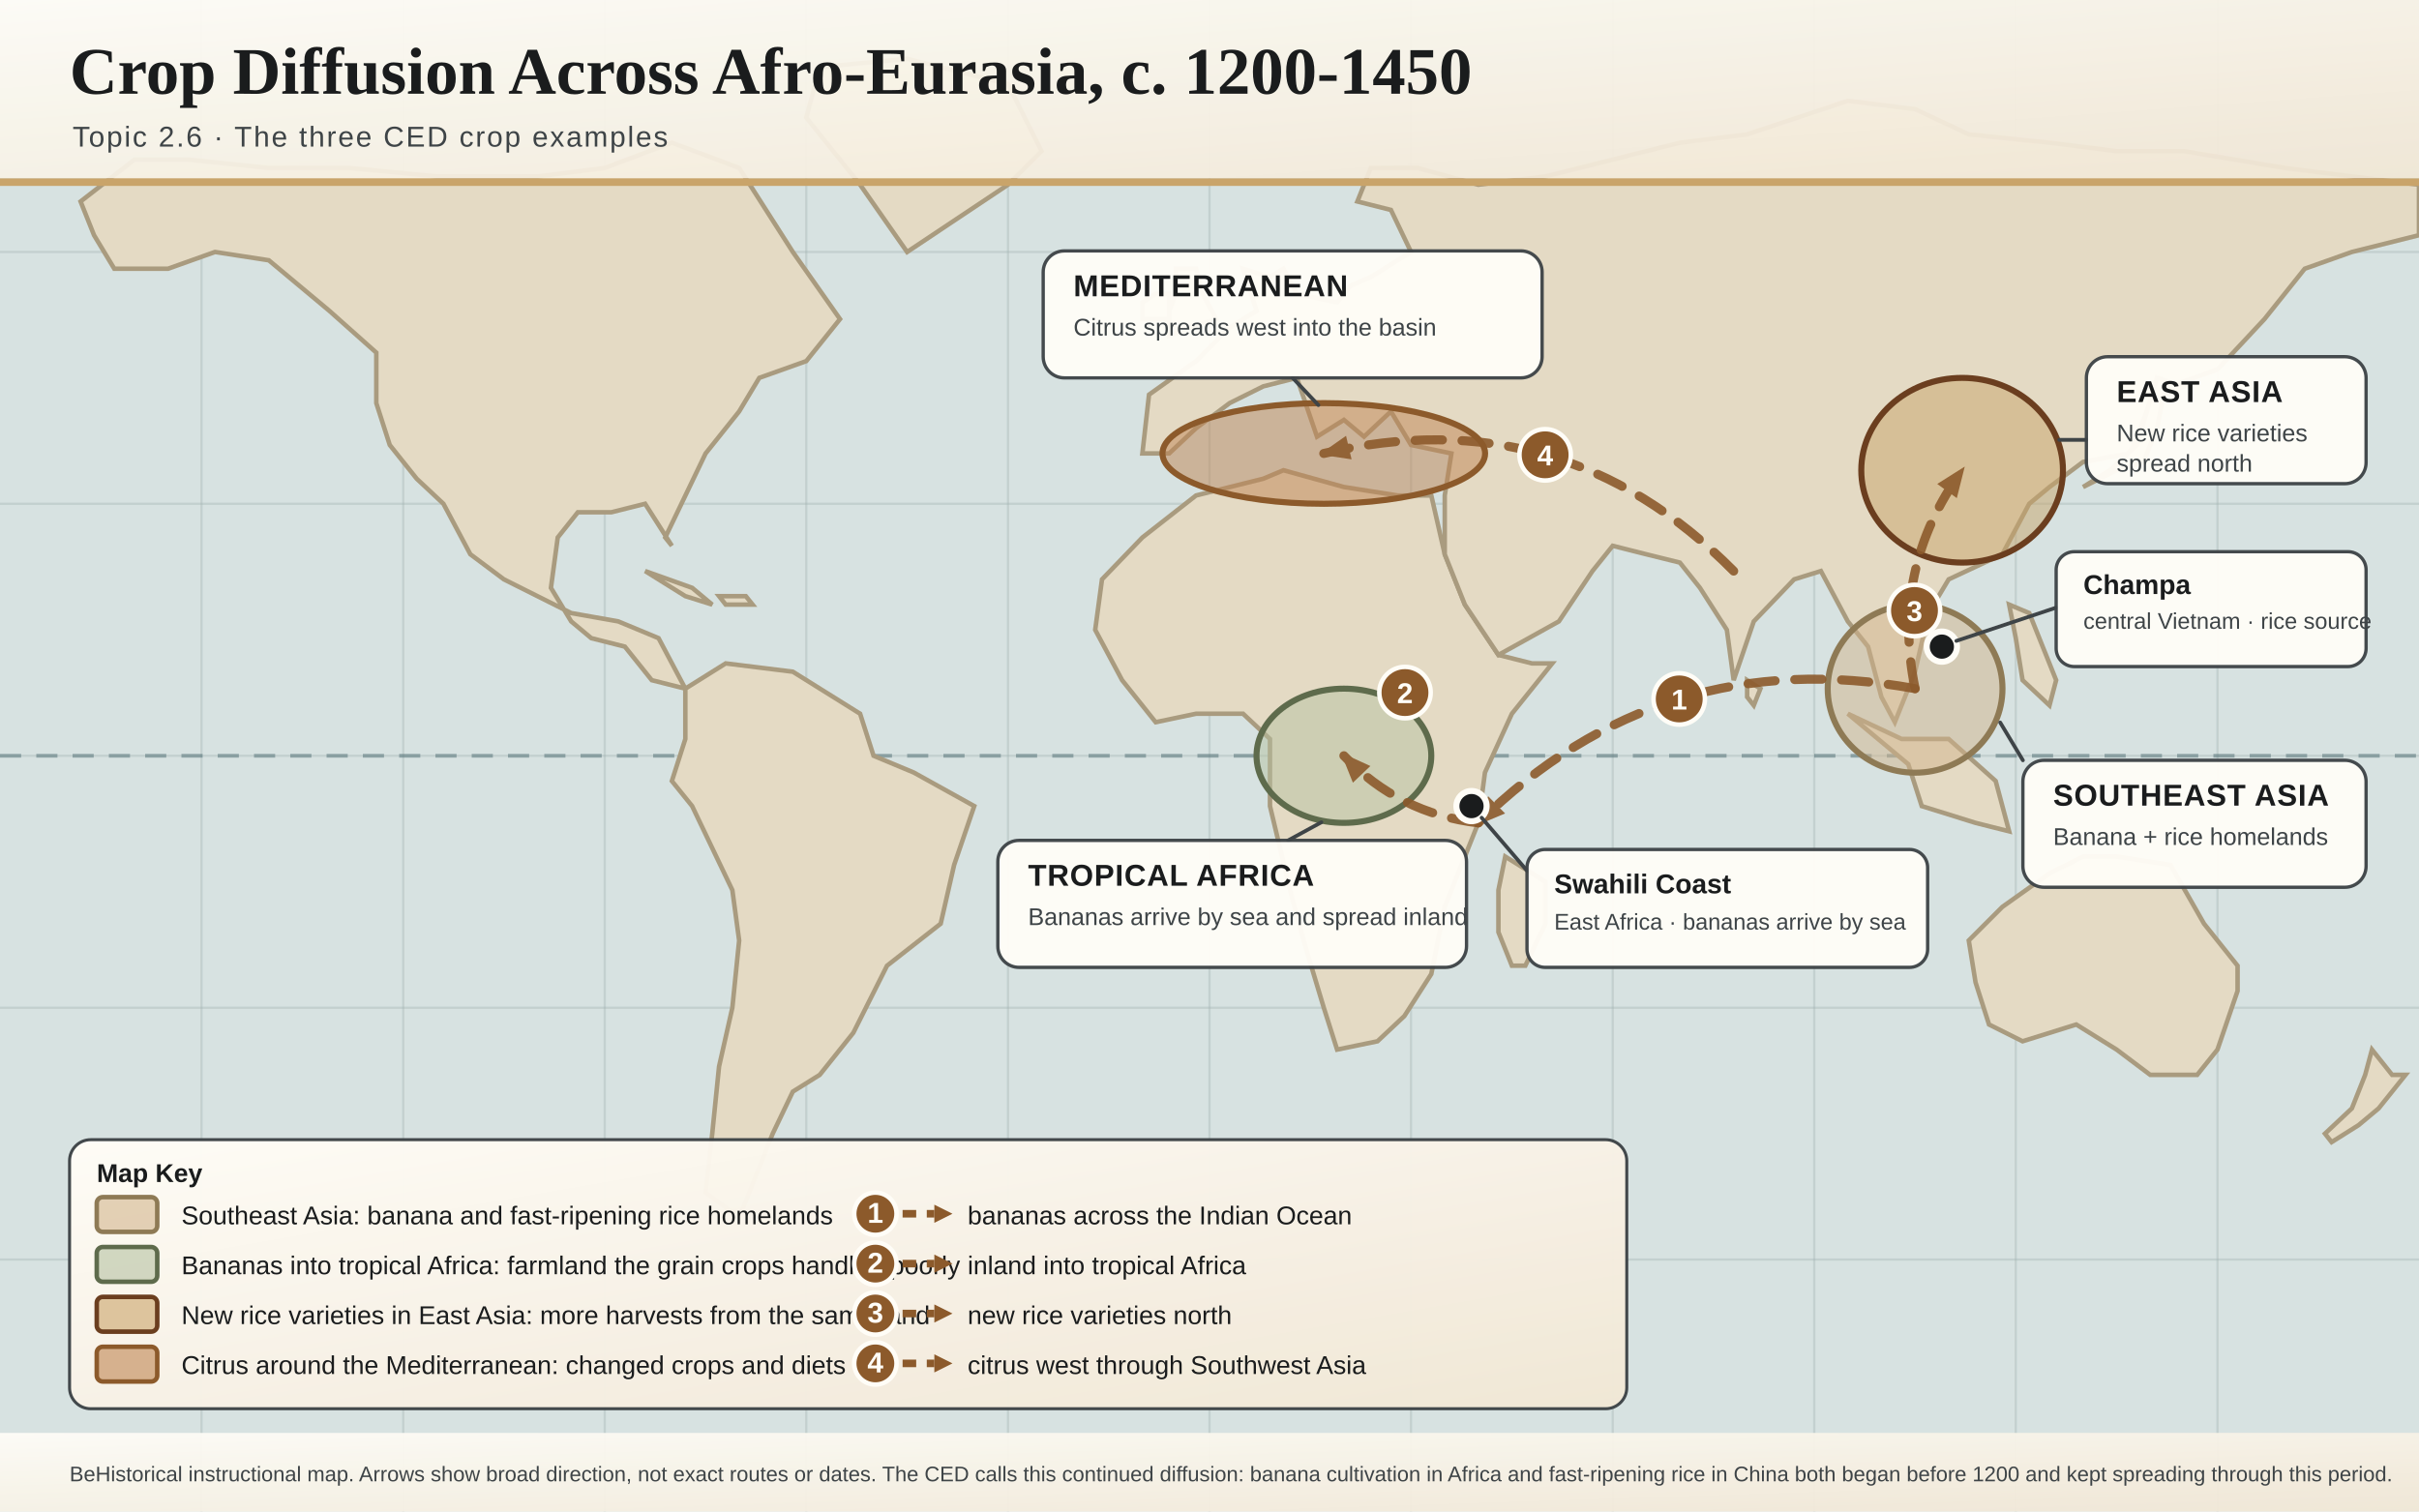
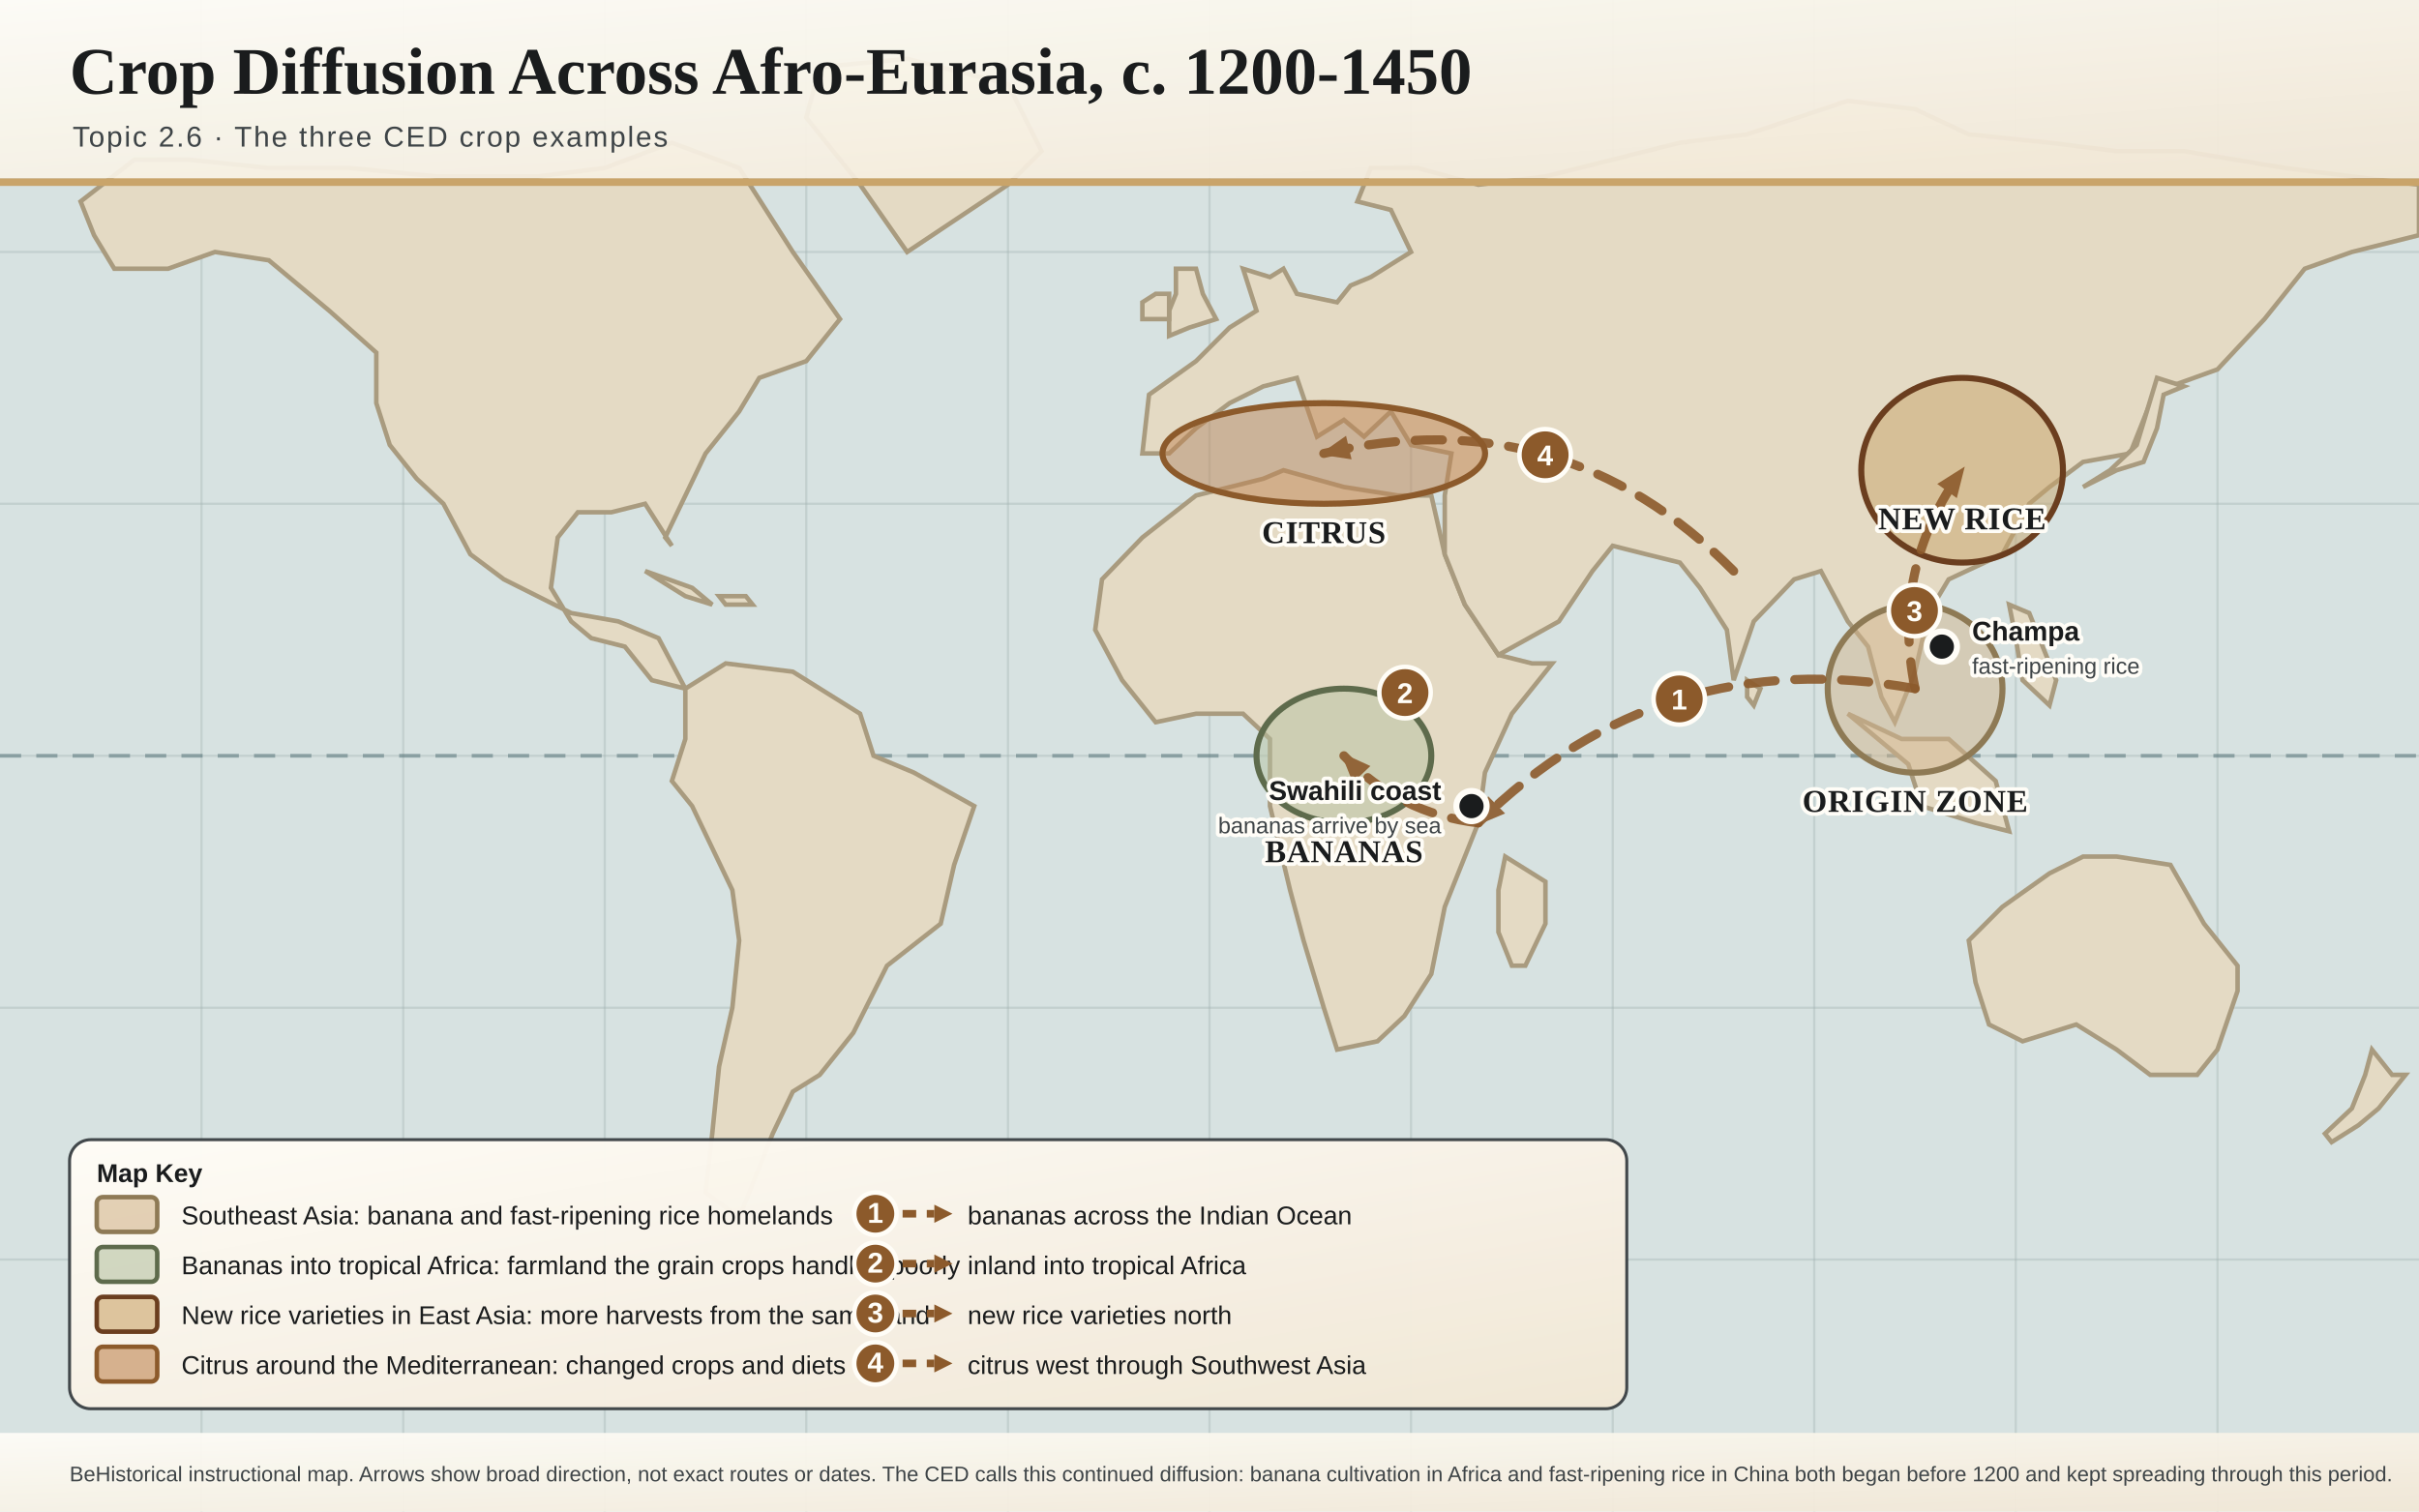
<svg xmlns="http://www.w3.org/2000/svg" width="1600" height="1000" viewBox="0 0 1600 1000" preserveAspectRatio="xMidYMid meet" role="img" aria-labelledby="map-title map-desc">
  <defs>
    <linearGradient id="paper" x1="0" x2="1" y1="0" y2="1">
      <stop offset="0" stop-color="#FFFDF7" />
      <stop offset="1" stop-color="#F1E7D5" />
    </linearGradient>
    <marker id="arrow" markerWidth="20" markerHeight="16" refX="17" refY="8" orient="auto" markerUnits="userSpaceOnUse">
      <path d="M0,0 L20,8 L0,16 Z" fill="#8C5A2B" />
    </marker>
    <style>
      .title{font-family:Georgia,'Times New Roman',serif;font-weight:700;font-size:44px;fill:#1A1C1D}
      .subtitle{font-family:Arial,Helvetica,sans-serif;font-size:19px;fill:#3E4447;letter-spacing:1.2px;text-transform:uppercase}
      .region{font-family:Georgia,'Times New Roman',serif;font-weight:700;font-size:21px;letter-spacing:.5px}
      .place{font-family:Arial,Helvetica,sans-serif;font-weight:700;font-size:18px;fill:#1A1C1D}
      .placenote{font-family:Arial,Helvetica,sans-serif;font-size:15px;fill:#3E4447}
      .small{font-family:Arial,Helvetica,sans-serif;font-size:17px;fill:#1A1C1D}
      .tiny{font-family:Arial,Helvetica,sans-serif;font-size:14px;fill:#3E4447}
      .badgenum{font-family:Arial,Helvetica,sans-serif;font-weight:700;font-size:19px;fill:#FFFDF7}
      .badge{fill:#8C5A2B;stroke:#FFFDF7;stroke-width:3}
      .halo{paint-order:stroke;stroke:#FFFDF7;stroke-width:5;stroke-linejoin:round}
      .city{fill:#1A1C1D;stroke:#FFFDF7;stroke-width:4}
      .flow{fill:none;stroke:#8C5A2B;stroke-width:6;stroke-linecap:round;opacity:.9}
-       .callout{fill:#FFFDF7;stroke:#3E4447;stroke-width:2.2;opacity:.96}
-       .calloutTitle{font-family:Arial,Helvetica,sans-serif;font-weight:800;font-size:20px;fill:#1A1C1D;letter-spacing:.5px}
-       .calloutText{font-family:Arial,Helvetica,sans-serif;font-size:16px;fill:#3E4447}
-       .leader{fill:none;stroke:#3E4447;stroke-width:2.5;stroke-linecap:round;stroke-linejoin:round}
      #land path{fill:#E4DAC4;stroke:#A99B7F;stroke-width:3}
      #graticule line{stroke:#9FB0AE;stroke-width:1.5;opacity:.35}
    </style>
  </defs>
  <rect width="1600" height="1000" fill="#D7E2E1" />
  <g id="graticule">
    <line x1="133.3" y1="0" x2="133.3" y2="1000" />
    <line x1="266.7" y1="0" x2="266.7" y2="1000" />
    <line x1="400.0" y1="0" x2="400.0" y2="1000" />
    <line x1="533.3" y1="0" x2="533.3" y2="1000" />
    <line x1="666.7" y1="0" x2="666.7" y2="1000" />
    <line x1="800.0" y1="0" x2="800.0" y2="1000" />
    <line x1="933.3" y1="0" x2="933.3" y2="1000" />
    <line x1="1066.7" y1="0" x2="1066.7" y2="1000" />
    <line x1="1200.0" y1="0" x2="1200.0" y2="1000" />
    <line x1="1333.3" y1="0" x2="1333.3" y2="1000" />
    <line x1="1466.7" y1="0" x2="1466.7" y2="1000" />
    <line x1="0" y1="833.3" x2="1600" y2="833.3" />
    <line x1="0" y1="666.7" x2="1600" y2="666.7" />
    <line x1="0" y1="500.0" x2="1600" y2="500.0" />
    <line x1="0" y1="333.3" x2="1600" y2="333.3" />
    <line x1="0" y1="166.7" x2="1600" y2="166.7" />
  </g>
  <line x1="0" y1="500.0" x2="1600" y2="500.0" stroke="#4E6B72" stroke-width="2.5" stroke-dasharray="14 10" opacity=".5" />
  <g id="land">
    <path id="land-greenland" d="M600.0,166.7 L666.7,122.2 L688.9,100.0 L666.7,55.6 L600.0,38.9 L542.2,44.4 L533.3,77.8 L568.9,122.2 L600.0,166.7 Z" />
    <path id="land-northAmerica" d="M53.3,133.3 L88.9,105.6 L124.4,105.6 L177.8,111.1 L231.1,111.1 L288.9,116.7 L355.6,116.7 L400.0,111.1 L444.4,94.4 L488.9,111.1 L524.4,166.7 L555.6,211.1 L533.3,238.9 L502.2,250.0 L488.9,272.2 L466.7,300.0 L440.0,355.6 L444.4,361.1 L426.7,333.3 L404.4,338.9 L382.2,338.9 L368.9,355.6 L364.4,388.9 L377.8,411.1 L391.1,422.2 L413.3,427.8 L431.1,450.0 L453.3,455.6 L435.6,422.2 L408.9,411.1 L377.8,405.6 L333.3,383.3 L311.1,366.7 L293.3,333.3 L275.6,316.7 L257.8,294.4 L248.9,266.7 L248.9,233.3 L217.8,205.6 L177.8,172.2 L142.2,166.7 L111.1,177.8 L75.6,177.8 L62.2,155.6 L53.3,133.3 Z" />
    <path id="land-southAmerica" d="M453.3,455.6 L480.0,438.9 L524.4,444.4 L568.9,472.2 L577.8,500.0 L604.4,511.1 L644.4,533.3 L631.1,572.2 L622.2,611.1 L586.7,638.9 L564.4,683.3 L542.2,711.1 L524.4,722.2 L511.1,750.0 L497.8,783.3 L488.9,805.6 L466.7,788.9 L471.1,750.0 L475.6,705.6 L484.4,666.7 L488.9,622.2 L484.4,588.9 L457.8,533.3 L444.4,516.7 L453.3,488.9 L453.3,455.6 Z" />
    <path id="land-africa" d="M724.4,416.7 L728.9,383.3 L755.6,355.6 L791.1,327.8 L835.6,316.7 L848.9,311.1 L888.9,322.2 L924.4,327.8 L946.7,327.8 L955.6,366.7 L968.9,400.0 L991.1,433.3 L1013.3,438.9 L1026.7,438.9 L1000.0,472.2 L982.2,511.1 L977.8,544.4 L955.6,600.0 L946.7,644.4 L928.9,672.2 L911.1,688.9 L884.4,694.4 L875.6,666.7 L862.2,622.2 L853.3,588.9 L840.0,533.3 L840.0,488.9 L822.2,472.2 L791.1,472.2 L764.4,477.8 L742.2,450.0 L724.4,416.7 Z" />
    <path id="land-eurasia" d="M755.6,300.0 L760.0,261.1 L791.1,238.9 L813.3,216.7 L831.1,205.6 L822.2,177.8 L840.0,183.3 L848.9,177.8 L857.8,194.4 L884.4,200.0 L893.3,188.9 L906.7,183.3 L924.4,172.2 L933.3,166.7 L920.0,138.9 L897.8,133.3 L906.7,111.1 L937.8,111.1 L977.8,122.2 L1022.2,116.7 L1066.7,105.6 L1111.1,94.4 L1155.6,88.9 L1222.2,66.7 L1266.7,72.2 L1302.2,88.9 L1355.6,94.4 L1400.0,100.0 L1444.4,100.0 L1511.1,111.1 L1555.6,116.7 L1600.0,122.2 L1600.0,155.6 L1555.6,166.7 L1524.4,177.8 L1497.8,211.1 L1466.7,244.4 L1435.6,255.6 L1422.2,266.7 L1408.9,300.0 L1377.8,305.6 L1355.6,322.2 L1342.2,333.3 L1324.4,366.7 L1288.9,383.3 L1275.6,405.6 L1266.7,444.4 L1253.3,477.8 L1244.4,461.1 L1235.6,427.8 L1222.2,411.1 L1204.4,377.8 L1186.7,383.3 L1160.0,411.1 L1146.7,450.0 L1142.2,416.7 L1124.4,388.9 L1111.1,372.2 L1088.9,366.7 L1066.7,361.1 L1053.3,377.8 L1031.1,411.1 L991.1,433.3 L968.9,400.0 L955.6,366.7 L955.6,327.8 L960.0,300.0 L933.3,294.4 L920.0,272.2 L902.2,288.9 L888.9,277.8 L871.1,288.9 L857.8,250.0 L835.6,255.6 L813.3,266.7 L791.1,283.3 L773.3,300.0 L755.6,300.0 Z" />
    <path id="land-britain" d="M773.3,222.2 L786.7,216.7 L804.4,211.1 L795.6,194.4 L791.1,177.8 L777.8,177.8 L777.8,194.4 L773.3,205.6 L773.3,222.2 Z" />
    <path id="land-ireland" d="M755.6,211.1 L773.3,211.1 L773.3,194.4 L764.4,194.4 L755.6,200.0 L755.6,211.1 Z" />
    <path id="land-japan" d="M1377.8,322.2 L1400.0,311.1 L1417.8,305.6 L1426.7,283.3 L1431.1,261.1 L1444.4,255.6 L1426.7,250.0 L1413.3,294.4 L1395.6,311.1 L1377.8,322.2 Z" />
    <path id="land-indonesia" d="M1222.2,472.2 L1262.2,505.6 L1271.1,533.3 L1306.7,544.4 L1328.9,550.0 L1320.0,516.7 L1288.9,488.9 L1257.8,488.9 L1222.2,472.2 Z" />
    <path id="land-philippines" d="M1328.9,400.0 L1342.2,405.6 L1351.1,427.8 L1360.0,450.0 L1355.6,466.7 L1337.8,450.0 L1333.3,422.2 L1328.9,400.0 Z" />
    <path id="land-australia" d="M1302.2,622.2 L1306.7,650.0 L1315.6,677.8 L1337.8,688.9 L1373.3,677.8 L1400.0,694.4 L1422.2,711.1 L1453.3,711.1 L1466.7,694.4 L1480.0,655.6 L1480.0,638.9 L1457.8,611.1 L1435.6,572.2 L1400.0,566.7 L1377.8,566.7 L1355.6,577.8 L1324.4,600.0 L1302.2,622.2 Z" />
    <path id="land-newZealand" d="M1568.9,694.4 L1582.2,711.1 L1591.1,711.1 L1573.3,733.3 L1560.0,744.4 L1542.2,755.6 L1537.8,750.0 L1555.6,733.3 L1564.4,711.1 L1568.9,694.4 Z" />
    <path id="land-madagascar" d="M995.6,566.7 L1022.2,583.3 L1022.2,611.1 L1008.9,638.9 L1000.0,638.9 L991.1,616.7 L991.1,588.9 L995.6,566.7 Z" />
    <path id="land-cuba" d="M426.7,377.8 L457.8,388.9 L471.1,400.0 L453.3,394.4 L426.7,377.8 Z" />
    <path id="land-hispaniola" d="M475.6,394.4 L493.3,394.4 L497.8,400.0 L480.0,400.0 L475.6,394.4 Z" />
    <path id="land-sriLanka" d="M1155.6,450.0 L1164.4,455.6 L1160.0,466.7 L1155.6,461.1 L1155.6,450.0 Z" />
  </g>
  <g id="highlights">
    <ellipse cx="1266.7" cy="455.6" rx="57.8" ry="55.6" fill="#D2B48C" fill-opacity="0.5" stroke="#8E7A55" stroke-width="4" />
    <ellipse cx="888.9" cy="500.0" rx="57.8" ry="44.4" fill="#B6C2A2" fill-opacity="0.5" stroke="#5E6B4C" stroke-width="4" />
    <ellipse cx="1297.8" cy="311.1" rx="66.7" ry="61.1" fill="#C9A46A" fill-opacity="0.5" stroke="#6B3E1F" stroke-width="4" />
    <ellipse cx="875.6" cy="300.0" rx="106.7" ry="33.3" fill="#C08552" fill-opacity="0.5" stroke="#8C5A2B" stroke-width="4" />
  </g>
-   <g id="region-callouts">
-     <path class="leader" d="M855,250 L872,268" />
-     <rect class="callout" x="690" y="166" width="330" height="84" rx="14" />
-     <text class="calloutTitle" x="710" y="196">MEDITERRANEAN</text>
-     <text class="calloutText" x="710" y="222">Citrus spreads west into the basin</text>
-     <path class="leader" d="M1362,291 L1380,291" />
-     <rect class="callout" x="1380" y="236" width="185" height="84" rx="14" />
-     <text class="calloutTitle" x="1400" y="266">EAST ASIA</text>
-     <text class="calloutText" x="1400" y="292">New rice varieties</text>
-     <text class="calloutText" x="1400" y="312">spread north</text>
-     <path class="leader" d="M874,544 L852,556" />
-     <rect class="callout" x="660" y="556" width="310" height="84" rx="14" />
-     <text class="calloutTitle" x="680" y="586">TROPICAL AFRICA</text>
-     <text class="calloutText" x="680" y="612">Bananas arrive by sea and spread inland</text>
-     <path class="leader" d="M1323,478 L1338,503" />
-     <rect class="callout" x="1338" y="503" width="227" height="84" rx="14" />
-     <text class="calloutTitle" x="1358" y="533">SOUTHEAST ASIA</text>
-     <text class="calloutText" x="1358" y="559">Banana + rice homelands</text>
-   </g>
  <g id="flows">
    <path class="flow" d="M1266.7,455.6 Q1099.1,424.9 977.8,544.4" stroke-dasharray="18 13" marker-end="url(#arrow)" />
    <circle class="badge" cx="1110.7" cy="462.4" r="17" />
    <text class="badgenum" x="1110.7" y="469.4" text-anchor="middle">1</text>
    <path class="flow" d="M977.8,544.4 Q925.3,538.2 888.9,500.0" stroke-dasharray="18 13" marker-end="url(#arrow)" />
    <circle class="badge" cx="929.3" cy="458.2" r="17" />
    <text class="badgenum" x="929.3" y="465.2" text-anchor="middle">2</text>
    <path class="flow" d="M1266.7,455.6 Q1250.4,376.5 1297.8,311.1" stroke-dasharray="18 13" marker-end="url(#arrow)" />
    <circle class="badge" cx="1266.3" cy="403.9" r="17" />
    <text class="badgenum" x="1266.3" y="410.9" text-anchor="middle">3</text>
    <path class="flow" d="M1146.7,377.8 Q1032.9,263.0 875.6,300.0" stroke-dasharray="18 13" marker-end="url(#arrow)" />
    <circle class="badge" cx="1022.0" cy="300.9" r="17" />
    <text class="badgenum" x="1022.0" y="307.9" text-anchor="middle">4</text>
  </g>
+   <g id="region-labels">
+     <text class="region halo" x="1266.7" y="537.1" text-anchor="middle" fill="#1A1C1D">
+       <tspan x="1266.7" dy="0">ORIGIN ZONE</tspan>
+     </text>
+     <text class="region halo" x="888.9" y="570.4" text-anchor="middle" fill="#1A1C1D">
+       <tspan x="888.9" dy="0">BANANAS</tspan>
+     </text>
+     <text class="region halo" x="1297.8" y="350.2" text-anchor="middle" fill="#1A1C1D">
+       <tspan x="1297.8" dy="0">NEW RICE</tspan>
+     </text>
+     <text class="region halo" x="875.6" y="359.3" text-anchor="middle" fill="#1A1C1D">
+       <tspan x="875.6" dy="0">CITRUS</tspan>
+     </text>
+   </g>
  <g id="places">
    <circle class="city" cx="1284.4" cy="427.8" r="10" />
-     <path class="leader" d="M1294,424 L1360,402" />
-     <rect class="callout" x="1360" y="365" width="205" height="76" rx="12" />
-     <text class="place" x="1378" y="393">Champa</text>
-     <text class="placenote" x="1378" y="416">central Vietnam · rice source</text>
+     <text class="place halo" x="1304.4" y="423.8" text-anchor="start">Champa</text>
+     <text class="placenote halo" x="1304.4" y="445.8" text-anchor="start">fast-ripening rice</text>
    <circle class="city" cx="973.3" cy="533.3" r="10" />
-     <path class="leader" d="M980,541 L1010,576" />
-     <rect class="callout" x="1010" y="562" width="265" height="78" rx="12" />
-     <text class="place" x="1028" y="591">Swahili Coast</text>
-     <text class="placenote" x="1028" y="615">East Africa · bananas arrive by sea</text>
+     <text class="place halo" x="953.3" y="529.3" text-anchor="end">Swahili coast</text>
+     <text class="placenote halo" x="953.3" y="551.3" text-anchor="end">bananas arrive by sea</text>
  </g>
  <g id="titleband">
    <rect x="0" y="0" width="1600" height="118" fill="url(#paper)" opacity=".93" />
    <rect x="0" y="118" width="1600" height="5" fill="#C9A46A" />
    <text class="title" x="46" y="62">Crop Diffusion Across Afro-Eurasia, c. 1200-1450</text>
    <text class="subtitle" x="48" y="97">Topic 2.6 · The three CED crop examples</text>
  </g>
  <g id="legend" transform="translate(46,754)">
    <rect x="0" y="0" width="1030" height="178" rx="14" fill="url(#paper)" stroke="#3E4447" stroke-width="2" opacity=".97" />
    <text class="small" x="18" y="28" font-weight="700">Map Key</text>
    <rect x="18" y="38" width="40" height="23" rx="4" fill="#D2B48C" fill-opacity=".6" stroke="#8E7A55" stroke-width="3" />
    <text class="small" x="74" y="56">Southeast Asia: banana and fast-ripening rice homelands</text>
    <rect x="18" y="71" width="40" height="23" rx="4" fill="#B6C2A2" fill-opacity=".6" stroke="#5E6B4C" stroke-width="3" />
    <text class="small" x="74" y="89">Bananas into tropical Africa: farmland the grain crops handled poorly</text>
    <rect x="18" y="104" width="40" height="23" rx="4" fill="#C9A46A" fill-opacity=".6" stroke="#6B3E1F" stroke-width="3" />
    <text class="small" x="74" y="122">New rice varieties in East Asia: more harvests from the same land</text>
    <rect x="18" y="137" width="40" height="23" rx="4" fill="#C08552" fill-opacity=".6" stroke="#8C5A2B" stroke-width="3" />
    <text class="small" x="74" y="155">Citrus around the Mediterranean: changed crops and diets</text>
    <circle class="badge" cx="533" cy="49" r="14" />
    <text class="badgenum" x="533" y="55" text-anchor="middle" font-size="16">1</text>
    <line x1="551" x2="572" y1="49" y2="49" stroke="#8C5A2B" stroke-width="5" stroke-dasharray="9 7" />
    <path d="M572,43 L584,49 L572,55 Z" fill="#8C5A2B" />
    <text class="small" x="594" y="56">bananas across the Indian Ocean</text>
    <circle class="badge" cx="533" cy="82" r="14" />
    <text class="badgenum" x="533" y="88" text-anchor="middle" font-size="16">2</text>
    <line x1="551" x2="572" y1="82" y2="82" stroke="#8C5A2B" stroke-width="5" stroke-dasharray="9 7" />
    <path d="M572,76 L584,82 L572,88 Z" fill="#8C5A2B" />
    <text class="small" x="594" y="89">inland into tropical Africa</text>
    <circle class="badge" cx="533" cy="115" r="14" />
    <text class="badgenum" x="533" y="121" text-anchor="middle" font-size="16">3</text>
    <line x1="551" x2="572" y1="115" y2="115" stroke="#8C5A2B" stroke-width="5" stroke-dasharray="9 7" />
    <path d="M572,109 L584,115 L572,121 Z" fill="#8C5A2B" />
    <text class="small" x="594" y="122">new rice varieties north</text>
    <circle class="badge" cx="533" cy="148" r="14" />
    <text class="badgenum" x="533" y="154" text-anchor="middle" font-size="16">4</text>
    <line x1="551" x2="572" y1="148" y2="148" stroke="#8C5A2B" stroke-width="5" stroke-dasharray="9 7" />
    <path d="M572,142 L584,148 L572,154 Z" fill="#8C5A2B" />
    <text class="small" x="594" y="155">citrus west through Southwest Asia</text>
  </g>
  <rect x="0" y="948" width="1600" height="52" fill="url(#paper)" opacity=".93" />
  <text class="tiny" x="46" y="980">BeHistorical instructional map. Arrows show broad direction, not exact routes or dates. The CED calls this continued diffusion: banana cultivation in Africa and fast-ripening rice in China both began before 1200 and kept spreading through this period.</text>
</svg>
